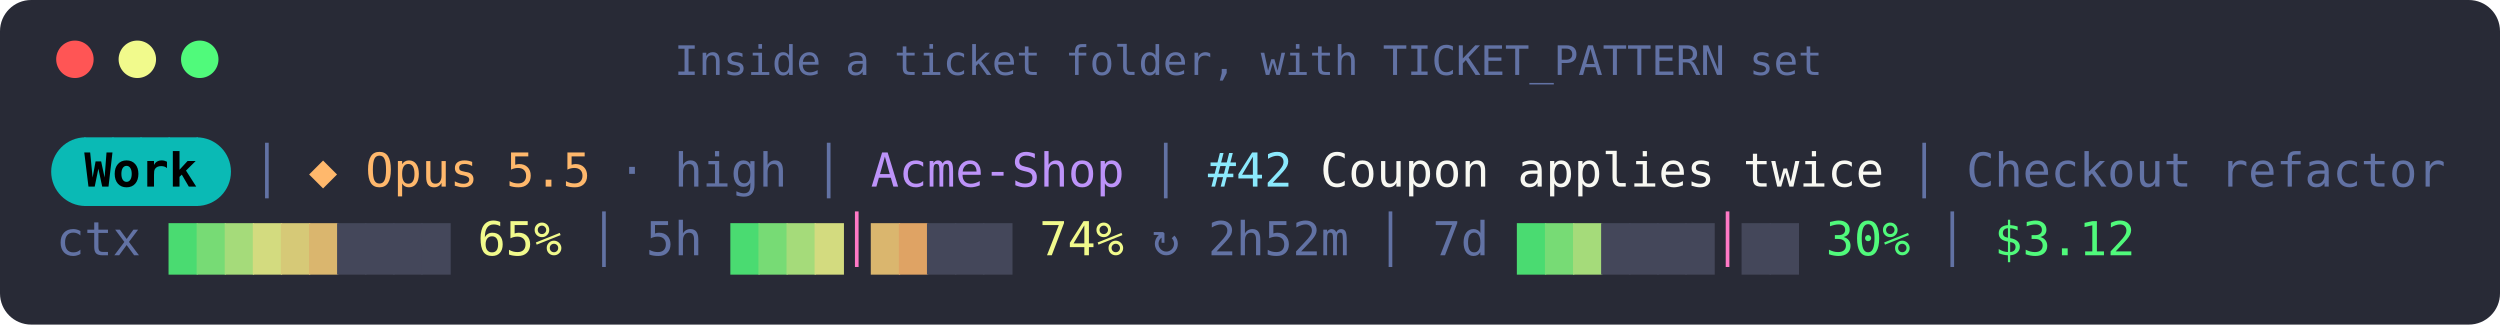
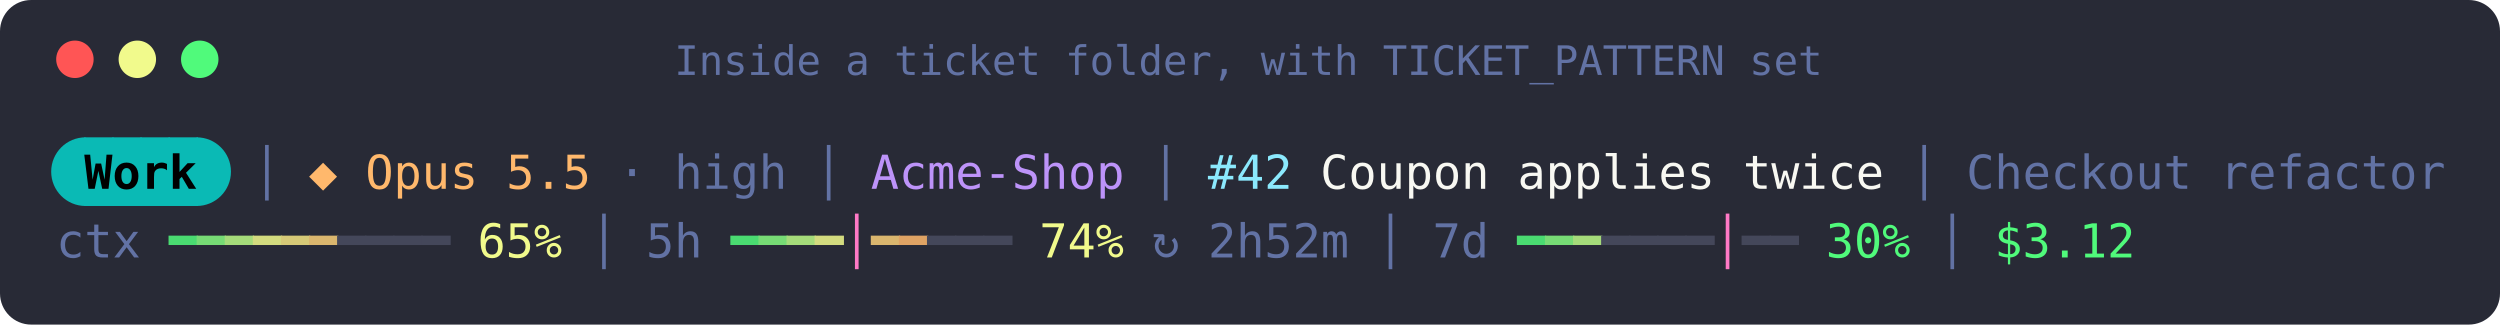
<svg xmlns="http://www.w3.org/2000/svg" width="801" height="104" viewBox="0 0 801 104">
  <rect width="100%" height="100%" rx="10" fill="#282a36" />
  <circle cx="24" cy="19" r="6" fill="#ff5555" />
  <circle cx="44" cy="19" r="6" fill="#f1fa8c" />
  <circle cx="64" cy="19" r="6" fill="#50fa7b" />
  <text x="400" y="24" fill="#6272a4" font-family="'JetBrains Mono','SF Mono',Menlo,Consolas,'DejaVu Sans Mono',monospace" font-size="13" text-anchor="middle">Inside a ticket folder, with TICKET_PATTERN set</text>
  <path d="M27.4,44 A11.0,11.0 0 0 0 27.4,66 Z" fill="#0abab5" />
  <rect x="27.0" y="44" width="9.4" height="22" fill="#0abab5" />
  <rect x="36.0" y="44" width="9.4" height="22" fill="#0abab5" />
  <rect x="45.0" y="44" width="9.4" height="22" fill="#0abab5" />
  <rect x="54.0" y="44" width="9.4" height="22" fill="#0abab5" />
  <path d="M63.0,44 A11.0,11.0 0 0 1 63.0,66 Z" fill="#0abab5" />
-   <text x="27.0" y="59.8" fill="#000000" font-family="'JetBrains Mono','SF Mono',Menlo,Consolas,'DejaVu Sans Mono',monospace" font-size="15" font-weight="bold" textLength="36.0" lengthAdjust="spacingAndGlyphs" xml:space="preserve">Work</text>
-   <text x="81.0" y="59.8" fill="#6272a4" font-family="'JetBrains Mono','SF Mono',Menlo,Consolas,'DejaVu Sans Mono',monospace" font-size="15" textLength="9.0" lengthAdjust="spacingAndGlyphs" xml:space="preserve">│</text>
-   <text x="99.0" y="59.8" fill="#ffb86c" font-family="'JetBrains Mono','SF Mono',Menlo,Consolas,'DejaVu Sans Mono',monospace" font-size="15" textLength="90.0" lengthAdjust="spacingAndGlyphs" xml:space="preserve">◆ Opus 5.5</text>
-   <text x="198.0" y="59.8" fill="#6272a4" font-family="'JetBrains Mono','SF Mono',Menlo,Consolas,'DejaVu Sans Mono',monospace" font-size="15" textLength="54.0" lengthAdjust="spacingAndGlyphs" xml:space="preserve">· high</text>
-   <text x="261.0" y="59.8" fill="#6272a4" font-family="'JetBrains Mono','SF Mono',Menlo,Consolas,'DejaVu Sans Mono',monospace" font-size="15" textLength="9.0" lengthAdjust="spacingAndGlyphs" xml:space="preserve">│</text>
-   <text x="279.0" y="59.8" fill="#bd93f9" font-family="'JetBrains Mono','SF Mono',Menlo,Consolas,'DejaVu Sans Mono',monospace" font-size="15" textLength="81.0" lengthAdjust="spacingAndGlyphs" xml:space="preserve">Acme-Shop</text>
-   <text x="369.0" y="59.8" fill="#6272a4" font-family="'JetBrains Mono','SF Mono',Menlo,Consolas,'DejaVu Sans Mono',monospace" font-size="15" textLength="9.0" lengthAdjust="spacingAndGlyphs" xml:space="preserve">│</text>
-   <text x="387.0" y="59.8" fill="#8be9fd" font-family="'JetBrains Mono','SF Mono',Menlo,Consolas,'DejaVu Sans Mono',monospace" font-size="15" textLength="27.0" lengthAdjust="spacingAndGlyphs" xml:space="preserve">#42</text>
-   <text x="423.0" y="59.8" fill="#f8f8f2" font-family="'JetBrains Mono','SF Mono',Menlo,Consolas,'DejaVu Sans Mono',monospace" font-size="15" textLength="180.0" lengthAdjust="spacingAndGlyphs" xml:space="preserve">Coupon applies twice</text>
-   <text x="612.0" y="59.8" fill="#6272a4" font-family="'JetBrains Mono','SF Mono',Menlo,Consolas,'DejaVu Sans Mono',monospace" font-size="15" textLength="9.0" lengthAdjust="spacingAndGlyphs" xml:space="preserve">│</text>
-   <text x="630.0" y="59.8" fill="#6272a4" font-family="'JetBrains Mono','SF Mono',Menlo,Consolas,'DejaVu Sans Mono',monospace" font-size="15" textLength="153.0" lengthAdjust="spacingAndGlyphs" xml:space="preserve">Checkout refactor</text>
-   <rect x="54.0" y="71.5" width="9.4" height="16.5" fill="#4adb71" />
-   <rect x="63.0" y="71.5" width="9.4" height="16.5" fill="#77db75" />
-   <rect x="72.0" y="71.5" width="9.4" height="16.5" fill="#a5db7a" />
-   <rect x="81.0" y="71.5" width="9.4" height="16.5" fill="#d3db7f" />
-   <rect x="90.0" y="71.5" width="9.4" height="16.5" fill="#d6c977" />
-   <rect x="99.0" y="71.5" width="9.4" height="16.5" fill="#dab66e" />
-   <rect x="108.0" y="71.5" width="9.4" height="16.5" fill="#44475a" />
-   <rect x="117.0" y="71.5" width="9.4" height="16.5" fill="#44475a" />
-   <rect x="126.0" y="71.5" width="9.4" height="16.5" fill="#44475a" />
-   <rect x="135.0" y="71.5" width="9.4" height="16.5" fill="#44475a" />
-   <rect x="234.0" y="71.5" width="9.4" height="16.5" fill="#4adb71" />
-   <rect x="243.0" y="71.5" width="9.4" height="16.5" fill="#77db75" />
-   <rect x="252.0" y="71.5" width="9.4" height="16.5" fill="#a5db7a" />
-   <rect x="261.0" y="71.5" width="9.4" height="16.5" fill="#d3db7f" />
-   <rect x="279.0" y="71.5" width="9.4" height="16.5" fill="#dab66e" />
-   <rect x="288.0" y="71.5" width="9.4" height="16.5" fill="#dfa364" />
-   <rect x="297.0" y="71.5" width="9.4" height="16.5" fill="#44475a" />
-   <rect x="306.0" y="71.5" width="9.4" height="16.5" fill="#44475a" />
-   <rect x="315.0" y="71.5" width="9.4" height="16.5" fill="#44475a" />
-   <rect x="486.0" y="71.5" width="9.4" height="16.5" fill="#4adb71" />
-   <rect x="495.0" y="71.5" width="9.4" height="16.5" fill="#77db75" />
-   <rect x="504.0" y="71.5" width="9.4" height="16.5" fill="#a5db7a" />
-   <rect x="513.0" y="71.5" width="9.4" height="16.5" fill="#44475a" />
-   <rect x="522.0" y="71.5" width="9.4" height="16.5" fill="#44475a" />
-   <rect x="531.0" y="71.5" width="9.4" height="16.5" fill="#44475a" />
-   <rect x="540.0" y="71.5" width="9.4" height="16.5" fill="#44475a" />
-   <rect x="558.0" y="71.5" width="9.4" height="16.5" fill="#44475a" />
-   <rect x="567.0" y="71.5" width="9.4" height="16.5" fill="#44475a" />
-   <text x="18.0" y="81.8" fill="#6272a4" font-family="'JetBrains Mono','SF Mono',Menlo,Consolas,'DejaVu Sans Mono',monospace" font-size="15" textLength="27.0" lengthAdjust="spacingAndGlyphs" xml:space="preserve">ctx</text>
-   <text x="153.0" y="81.8" fill="#f1fa8c" font-family="'JetBrains Mono','SF Mono',Menlo,Consolas,'DejaVu Sans Mono',monospace" font-size="15" textLength="27.0" lengthAdjust="spacingAndGlyphs" xml:space="preserve">65%</text>
-   <text x="189.0" y="81.8" fill="#6272a4" font-family="'JetBrains Mono','SF Mono',Menlo,Consolas,'DejaVu Sans Mono',monospace" font-size="15" textLength="9.0" lengthAdjust="spacingAndGlyphs" xml:space="preserve">│</text>
-   <text x="207.0" y="81.8" fill="#6272a4" font-family="'JetBrains Mono','SF Mono',Menlo,Consolas,'DejaVu Sans Mono',monospace" font-size="15" textLength="18.0" lengthAdjust="spacingAndGlyphs" xml:space="preserve">5h</text>
-   <text x="270.0" y="81.8" fill="#ff79c6" font-family="'JetBrains Mono','SF Mono',Menlo,Consolas,'DejaVu Sans Mono',monospace" font-size="15" textLength="9.0" lengthAdjust="spacingAndGlyphs" xml:space="preserve">│</text>
-   <text x="333.0" y="81.8" fill="#f1fa8c" font-family="'JetBrains Mono','SF Mono',Menlo,Consolas,'DejaVu Sans Mono',monospace" font-size="15" textLength="27.0" lengthAdjust="spacingAndGlyphs" xml:space="preserve">74%</text>
-   <text x="369.0" y="81.8" fill="#6272a4" font-family="'JetBrains Mono','SF Mono',Menlo,Consolas,'DejaVu Sans Mono',monospace" font-size="15" textLength="63.0" lengthAdjust="spacingAndGlyphs" xml:space="preserve">↻ 2h52m</text>
-   <text x="441.0" y="81.8" fill="#6272a4" font-family="'JetBrains Mono','SF Mono',Menlo,Consolas,'DejaVu Sans Mono',monospace" font-size="15" textLength="9.0" lengthAdjust="spacingAndGlyphs" xml:space="preserve">│</text>
-   <text x="459.0" y="81.8" fill="#6272a4" font-family="'JetBrains Mono','SF Mono',Menlo,Consolas,'DejaVu Sans Mono',monospace" font-size="15" textLength="18.0" lengthAdjust="spacingAndGlyphs" xml:space="preserve">7d</text>
-   <text x="549.0" y="81.8" fill="#ff79c6" font-family="'JetBrains Mono','SF Mono',Menlo,Consolas,'DejaVu Sans Mono',monospace" font-size="15" textLength="9.0" lengthAdjust="spacingAndGlyphs" xml:space="preserve">│</text>
-   <text x="585.0" y="81.8" fill="#50fa7b" font-family="'JetBrains Mono','SF Mono',Menlo,Consolas,'DejaVu Sans Mono',monospace" font-size="15" textLength="27.0" lengthAdjust="spacingAndGlyphs" xml:space="preserve">30%</text>
-   <text x="621.0" y="81.8" fill="#6272a4" font-family="'JetBrains Mono','SF Mono',Menlo,Consolas,'DejaVu Sans Mono',monospace" font-size="15" textLength="9.0" lengthAdjust="spacingAndGlyphs" xml:space="preserve">│</text>
-   <text x="639.0" y="81.8" fill="#50fa7b" font-family="'JetBrains Mono','SF Mono',Menlo,Consolas,'DejaVu Sans Mono',monospace" font-size="15" textLength="45.0" lengthAdjust="spacingAndGlyphs" xml:space="preserve">$3.12</text>
+   <text x="27.0" y="60.5" fill="#000000" font-family="'JetBrains Mono','SF Mono',Menlo,Consolas,'DejaVu Sans Mono',monospace" font-size="15" font-weight="bold" textLength="36.0" lengthAdjust="spacingAndGlyphs" xml:space="preserve">Work</text>
+   <text x="81.0" y="60.5" fill="#6272a4" font-family="'JetBrains Mono','SF Mono',Menlo,Consolas,'DejaVu Sans Mono',monospace" font-size="15" textLength="9.0" lengthAdjust="spacingAndGlyphs" xml:space="preserve">│</text>
+   <text x="99.0" y="60.5" fill="#ffb86c" font-family="'JetBrains Mono','SF Mono',Menlo,Consolas,'DejaVu Sans Mono',monospace" font-size="15" textLength="90.0" lengthAdjust="spacingAndGlyphs" xml:space="preserve">◆ Opus 5.5</text>
+   <text x="198.0" y="60.5" fill="#6272a4" font-family="'JetBrains Mono','SF Mono',Menlo,Consolas,'DejaVu Sans Mono',monospace" font-size="15" textLength="54.0" lengthAdjust="spacingAndGlyphs" xml:space="preserve">· high</text>
+   <text x="261.0" y="60.5" fill="#6272a4" font-family="'JetBrains Mono','SF Mono',Menlo,Consolas,'DejaVu Sans Mono',monospace" font-size="15" textLength="9.0" lengthAdjust="spacingAndGlyphs" xml:space="preserve">│</text>
+   <text x="279.0" y="60.5" fill="#bd93f9" font-family="'JetBrains Mono','SF Mono',Menlo,Consolas,'DejaVu Sans Mono',monospace" font-size="15" textLength="81.0" lengthAdjust="spacingAndGlyphs" xml:space="preserve">Acme-Shop</text>
+   <text x="369.0" y="60.5" fill="#6272a4" font-family="'JetBrains Mono','SF Mono',Menlo,Consolas,'DejaVu Sans Mono',monospace" font-size="15" textLength="9.0" lengthAdjust="spacingAndGlyphs" xml:space="preserve">│</text>
+   <text x="387.0" y="60.5" fill="#8be9fd" font-family="'JetBrains Mono','SF Mono',Menlo,Consolas,'DejaVu Sans Mono',monospace" font-size="15" textLength="27.0" lengthAdjust="spacingAndGlyphs" xml:space="preserve">#42</text>
+   <text x="423.0" y="60.5" fill="#f8f8f2" font-family="'JetBrains Mono','SF Mono',Menlo,Consolas,'DejaVu Sans Mono',monospace" font-size="15" textLength="180.0" lengthAdjust="spacingAndGlyphs" xml:space="preserve">Coupon applies twice</text>
+   <text x="612.0" y="60.5" fill="#6272a4" font-family="'JetBrains Mono','SF Mono',Menlo,Consolas,'DejaVu Sans Mono',monospace" font-size="15" textLength="9.0" lengthAdjust="spacingAndGlyphs" xml:space="preserve">│</text>
+   <text x="630.0" y="60.5" fill="#6272a4" font-family="'JetBrains Mono','SF Mono',Menlo,Consolas,'DejaVu Sans Mono',monospace" font-size="15" textLength="153.0" lengthAdjust="spacingAndGlyphs" xml:space="preserve">Checkout refactor</text>
+   <rect x="54.0" y="75.5" width="9.4" height="3" fill="#4adb71" />
+   <rect x="63.0" y="75.5" width="9.4" height="3" fill="#77db75" />
+   <rect x="72.0" y="75.5" width="9.4" height="3" fill="#a5db7a" />
+   <rect x="81.0" y="75.5" width="9.4" height="3" fill="#d3db7f" />
+   <rect x="90.0" y="75.5" width="9.4" height="3" fill="#d6c977" />
+   <rect x="99.0" y="75.5" width="9.4" height="3" fill="#dab66e" />
+   <rect x="108.0" y="75.5" width="9.4" height="3" fill="#44475a" />
+   <rect x="117.0" y="75.5" width="9.4" height="3" fill="#44475a" />
+   <rect x="126.0" y="75.5" width="9.4" height="3" fill="#44475a" />
+   <rect x="135.0" y="75.5" width="9.4" height="3" fill="#44475a" />
+   <rect x="234.0" y="75.5" width="9.4" height="3" fill="#4adb71" />
+   <rect x="243.0" y="75.5" width="9.4" height="3" fill="#77db75" />
+   <rect x="252.0" y="75.5" width="9.4" height="3" fill="#a5db7a" />
+   <rect x="261.0" y="75.5" width="9.4" height="3" fill="#d3db7f" />
+   <rect x="279.0" y="75.5" width="9.4" height="3" fill="#dab66e" />
+   <rect x="288.0" y="75.5" width="9.4" height="3" fill="#dfa364" />
+   <rect x="297.0" y="75.5" width="9.4" height="3" fill="#44475a" />
+   <rect x="306.0" y="75.5" width="9.4" height="3" fill="#44475a" />
+   <rect x="315.0" y="75.5" width="9.4" height="3" fill="#44475a" />
+   <rect x="486.0" y="75.5" width="9.4" height="3" fill="#4adb71" />
+   <rect x="495.0" y="75.5" width="9.4" height="3" fill="#77db75" />
+   <rect x="504.0" y="75.5" width="9.4" height="3" fill="#a5db7a" />
+   <rect x="513.0" y="75.5" width="9.4" height="3" fill="#44475a" />
+   <rect x="522.0" y="75.5" width="9.4" height="3" fill="#44475a" />
+   <rect x="531.0" y="75.5" width="9.4" height="3" fill="#44475a" />
+   <rect x="540.0" y="75.5" width="9.4" height="3" fill="#44475a" />
+   <rect x="558.0" y="75.5" width="9.4" height="3" fill="#44475a" />
+   <rect x="567.0" y="75.5" width="9.4" height="3" fill="#44475a" />
+   <text x="18.0" y="82.5" fill="#6272a4" font-family="'JetBrains Mono','SF Mono',Menlo,Consolas,'DejaVu Sans Mono',monospace" font-size="15" textLength="27.0" lengthAdjust="spacingAndGlyphs" xml:space="preserve">ctx</text>
+   <text x="153.0" y="82.5" fill="#f1fa8c" font-family="'JetBrains Mono','SF Mono',Menlo,Consolas,'DejaVu Sans Mono',monospace" font-size="15" textLength="27.0" lengthAdjust="spacingAndGlyphs" xml:space="preserve">65%</text>
+   <text x="189.0" y="82.5" fill="#6272a4" font-family="'JetBrains Mono','SF Mono',Menlo,Consolas,'DejaVu Sans Mono',monospace" font-size="15" textLength="9.0" lengthAdjust="spacingAndGlyphs" xml:space="preserve">│</text>
+   <text x="207.0" y="82.5" fill="#6272a4" font-family="'JetBrains Mono','SF Mono',Menlo,Consolas,'DejaVu Sans Mono',monospace" font-size="15" textLength="18.0" lengthAdjust="spacingAndGlyphs" xml:space="preserve">5h</text>
+   <text x="270.0" y="82.5" fill="#ff79c6" font-family="'JetBrains Mono','SF Mono',Menlo,Consolas,'DejaVu Sans Mono',monospace" font-size="15" textLength="9.0" lengthAdjust="spacingAndGlyphs" xml:space="preserve">│</text>
+   <text x="333.0" y="82.5" fill="#f1fa8c" font-family="'JetBrains Mono','SF Mono',Menlo,Consolas,'DejaVu Sans Mono',monospace" font-size="15" textLength="27.0" lengthAdjust="spacingAndGlyphs" xml:space="preserve">74%</text>
+   <text x="369.0" y="82.5" fill="#6272a4" font-family="'JetBrains Mono','SF Mono',Menlo,Consolas,'DejaVu Sans Mono',monospace" font-size="15" textLength="63.0" lengthAdjust="spacingAndGlyphs" xml:space="preserve">↻ 2h52m</text>
+   <text x="441.0" y="82.5" fill="#6272a4" font-family="'JetBrains Mono','SF Mono',Menlo,Consolas,'DejaVu Sans Mono',monospace" font-size="15" textLength="9.0" lengthAdjust="spacingAndGlyphs" xml:space="preserve">│</text>
+   <text x="459.0" y="82.5" fill="#6272a4" font-family="'JetBrains Mono','SF Mono',Menlo,Consolas,'DejaVu Sans Mono',monospace" font-size="15" textLength="18.0" lengthAdjust="spacingAndGlyphs" xml:space="preserve">7d</text>
+   <text x="549.0" y="82.5" fill="#ff79c6" font-family="'JetBrains Mono','SF Mono',Menlo,Consolas,'DejaVu Sans Mono',monospace" font-size="15" textLength="9.0" lengthAdjust="spacingAndGlyphs" xml:space="preserve">│</text>
+   <text x="585.0" y="82.5" fill="#50fa7b" font-family="'JetBrains Mono','SF Mono',Menlo,Consolas,'DejaVu Sans Mono',monospace" font-size="15" textLength="27.0" lengthAdjust="spacingAndGlyphs" xml:space="preserve">30%</text>
+   <text x="621.0" y="82.5" fill="#6272a4" font-family="'JetBrains Mono','SF Mono',Menlo,Consolas,'DejaVu Sans Mono',monospace" font-size="15" textLength="9.0" lengthAdjust="spacingAndGlyphs" xml:space="preserve">│</text>
+   <text x="639.0" y="82.5" fill="#50fa7b" font-family="'JetBrains Mono','SF Mono',Menlo,Consolas,'DejaVu Sans Mono',monospace" font-size="15" textLength="45.0" lengthAdjust="spacingAndGlyphs" xml:space="preserve">$3.12</text>
</svg>
